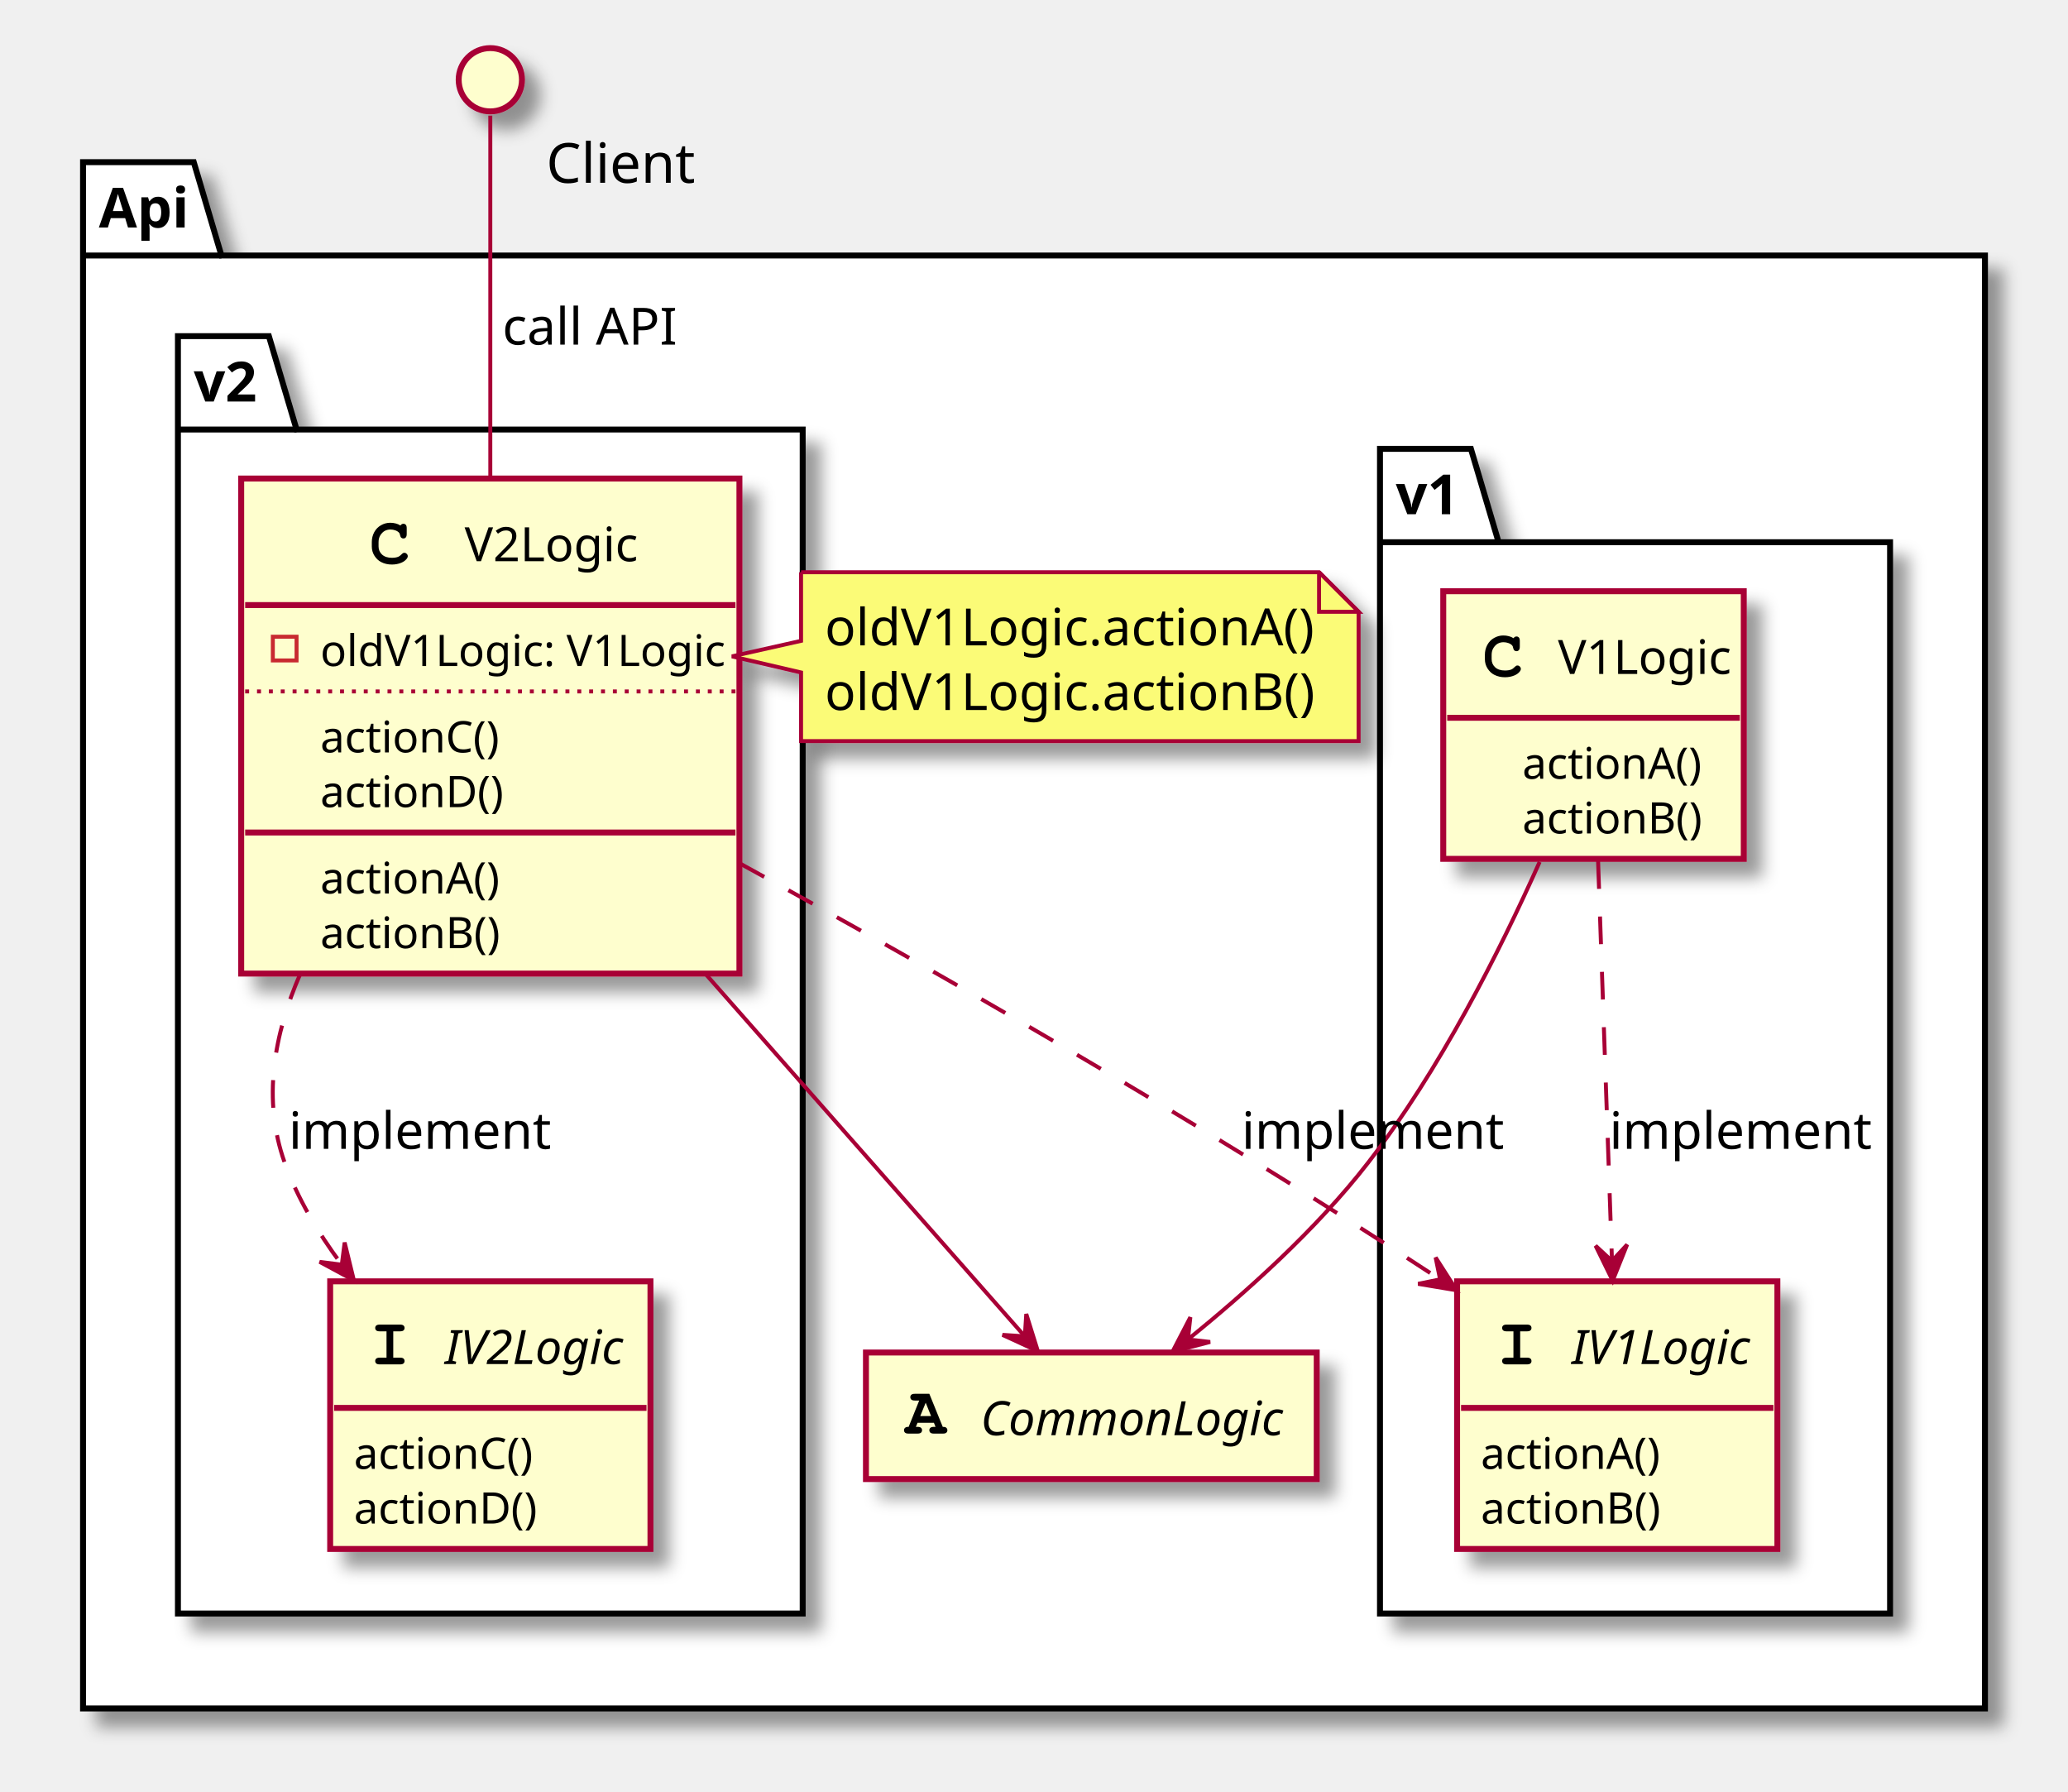
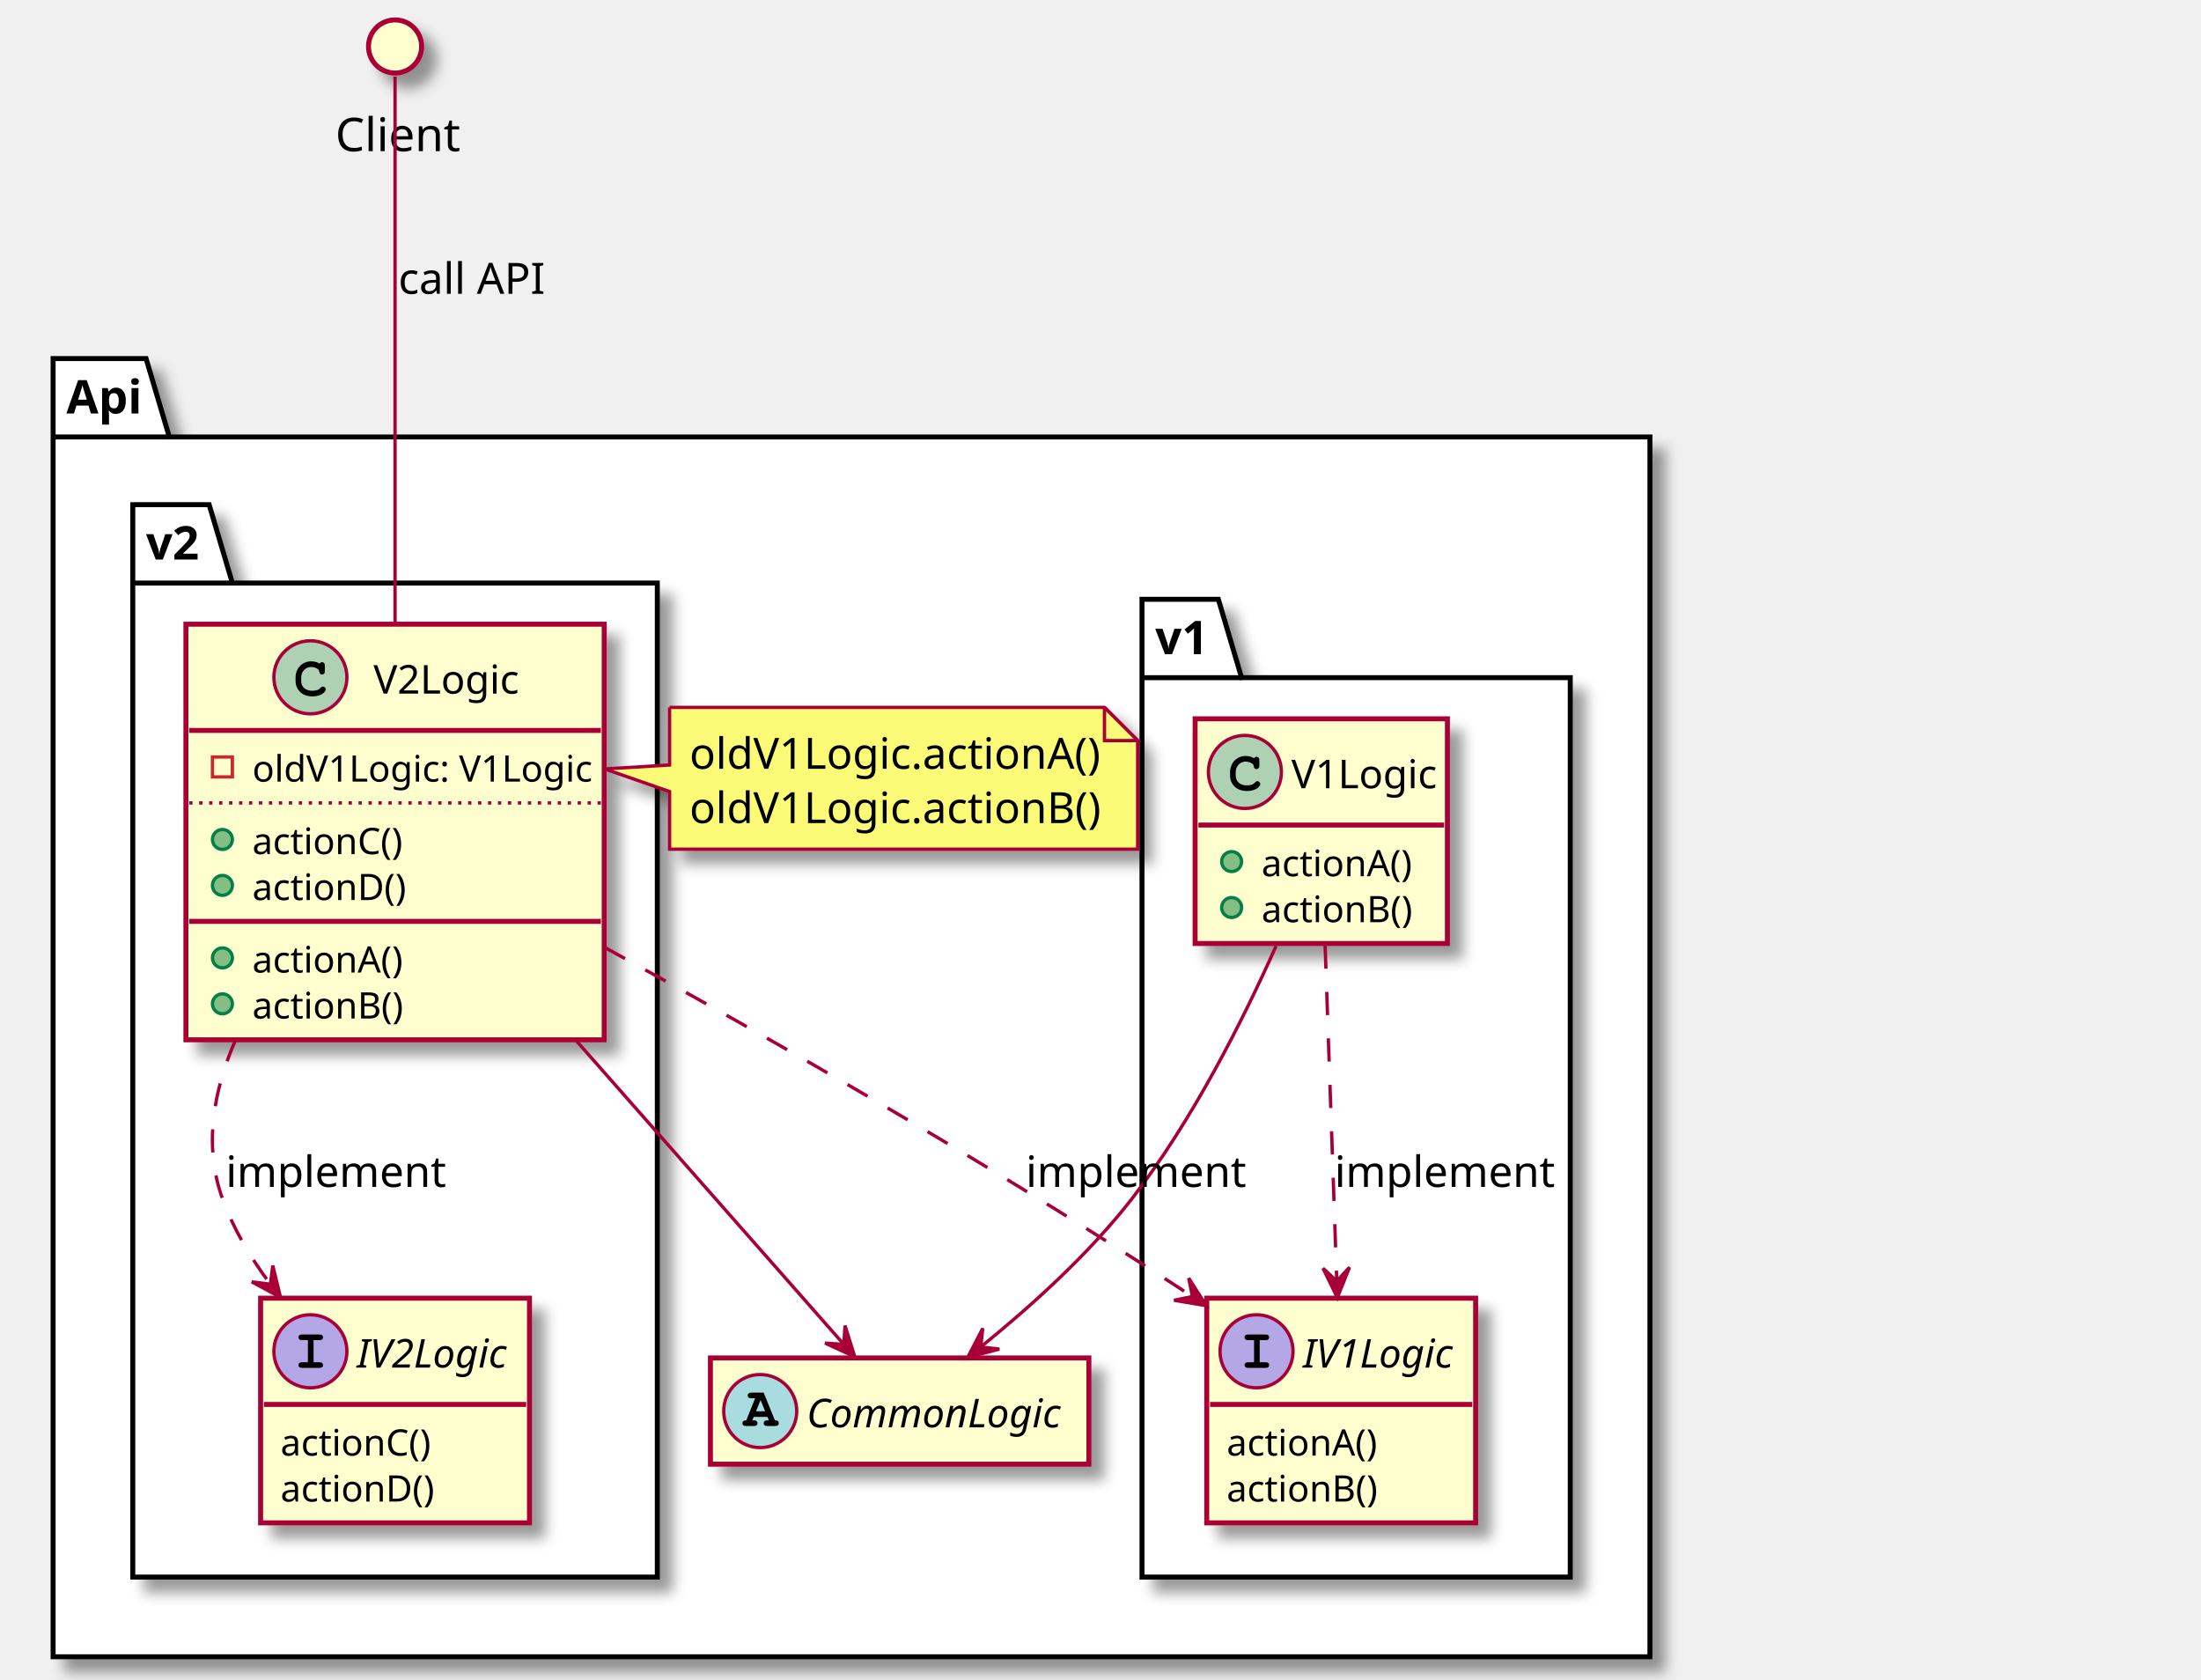
- <svg xmlns="http://www.w3.org/2000/svg" contentScriptType="application/ecmascript" contentStyleType="text/css" height="453" preserveAspectRatio="none" version="1.1" viewBox="0 0 523 453" width="523" zoomAndPan="magnify" id="svg152">
+ <svg xmlns="http://www.w3.org/2000/svg" contentScriptType="application/ecmascript" contentStyleType="text/css" height="506px" preserveAspectRatio="none" style="width:663px;height:506px;" version="1.1" viewBox="0 0 663 506" width="663px" zoomAndPan="magnify" id="svg152">
  <defs id="defs11">
-     <filter height="3" id="fnpv56r9r3p99" width="3" x="-1" y="-1">
+     <filter height="300%" id="flft4yc5dzizh" width="300%" x="-1" y="-1">
      <feGaussianBlur result="blurOut" stdDeviation="2.0" id="feGaussianBlur2" />
      <feColorMatrix in="blurOut" result="blurOut2" type="matrix" values="0 0 0 0 0 0 0 0 0 0 0 0 0 0 0 0 0 0 .4 0" id="feColorMatrix4" />
      <feOffset dx="4.0" dy="4.0" in="blurOut2" result="blurOut3" id="feOffset6" />
      <feBlend in="SourceGraphic" in2="blurOut3" mode="normal" id="feBlend8" />
    </filter>
  </defs>
-   <g id="g150" transform="translate(5,-31)">
-     <polygon fill="#ffffff" filter="url(#fnpv56r9r3p99)" points="16,499 16,108 44,108 51,131.609 497,131.609 497,499 " style="stroke:#000000;stroke-width:1.5" id="polygon13" transform="translate(0,-36)" />
-     <line style="stroke:#000000;stroke-width:1.5" x1="16" x2="51" y1="95.609" y2="95.609" id="line15" />
-     <text fill="#000000" font-family="sans-serif" font-size="14px" font-weight="bold" lengthAdjust="spacing" textLength="22" x="20" y="124.533" id="text17" transform="translate(0,-36)">Api</text>
-     <polygon fill="#ffffff" filter="url(#fnpv56r9r3p99)" points="473,204.109 473,475 344,475 344,180.5 367,180.5 374,204.109 " style="stroke:#000000;stroke-width:1.5" id="polygon19" transform="translate(0,-36)" />
-     <line style="stroke:#000000;stroke-width:1.5" x1="344" x2="374" y1="168.109" y2="168.109" id="line21" />
-     <text fill="#000000" font-family="sans-serif" font-size="14px" font-weight="bold" lengthAdjust="spacing" textLength="17" x="348" y="197.033" id="text23" transform="translate(0,-36)">v1</text>
-     <polygon fill="#ffffff" filter="url(#fnpv56r9r3p99)" points="198,175.609 198,475 40,475 40,152 63,152 70,175.609 " style="stroke:#000000;stroke-width:1.5" id="polygon25" transform="translate(0,-36)" />
-     <line style="stroke:#000000;stroke-width:1.5" x1="40" x2="70" y1="139.609" y2="139.609" id="line27" />
-     <text fill="#000000" font-family="sans-serif" font-size="14px" font-weight="bold" lengthAdjust="spacing" textLength="17" x="44" y="168.533" id="text29" transform="translate(0,-36)">v2</text>
-     <rect codeLine="9" fill="#fefece" filter="url(#fnpv56r9r3p99)" height="32" id="CommonLogic" style="stroke:#a80036;stroke-width:1.5" width="114" x="214" y="373" />
-     <ellipse cx="229" cy="389" fill="#a9dcdf" style="stroke:#a80036;stroke-width:1" id="ellipse32" r="11" />
-     <path d="m 231.188,390.766 h -4.141 l -0.422,1.031 h 0.422 q 0.609,0 0.875,0.234 0.266,0.234 0.266,0.625 0,0.375 -0.266,0.609 -0.266,0.234 -0.875,0.234 H 224.75 q -0.609,0 -0.859,-0.234 -0.266,-0.234 -0.266,-0.625 0,-0.375 0.281,-0.609 0.266,-0.25 0.891,-0.234 l 2.672,-6.656 h -1.109 q -0.609,0 -0.875,-0.234 -0.266,-0.234 -0.266,-0.625 0,-0.375 0.266,-0.609 0.266,-0.234 0.875,-0.234 h 3.672 l 3.391,8.359 q 0.594,0 0.781,0.141 0.391,0.266 0.391,0.719 0,0.375 -0.266,0.609 -0.25,0.234 -0.859,0.234 h -2.297 q -0.609,0 -0.875,-0.234 -0.266,-0.234 -0.266,-0.625 0,-0.375 0.266,-0.609 0.266,-0.234 0.875,-0.234 h 0.422 z m -0.719,-1.703 -1.359,-3.375 -1.375,3.375 z" fill="#000000" id="path34" />
-     <text fill="#000000" font-family="sans-serif" font-size="12px" font-style="italic" lengthAdjust="spacing" textLength="82" x="243" y="429.91" id="text36" transform="translate(0,-36)">CommonLogic</text>
-     <rect codeLine="12" fill="#fefece" filter="url(#fnpv56r9r3p99)" height="67.672" id="IV1Logic" style="stroke:#a80036;stroke-width:1.5" width="81" x="363.5" y="355" />
-     <ellipse cx="378.5" cy="371" fill="#b4a7e5" style="stroke:#a80036;stroke-width:1" id="ellipse39" r="11" />
-     <path d="m 379.453,367.641 v 6.656 h 1.719 q 0.609,0 0.875,0.234 0.266,0.234 0.266,0.625 0,0.375 -0.266,0.609 Q 381.781,376 381.172,376 h -5.141 q -0.609,0 -0.875,-0.234 -0.266,-0.234 -0.266,-0.625 0,-0.375 0.266,-0.609 0.266,-0.234 0.875,-0.234 h 1.719 v -6.656 h -1.719 q -0.609,0 -0.875,-0.234 -0.266,-0.234 -0.266,-0.625 0,-0.375 0.266,-0.609 0.266,-0.234 0.875,-0.234 h 5.141 q 0.609,0 0.875,0.234 0.266,0.234 0.266,0.609 0,0.391 -0.266,0.625 -0.266,0.234 -0.875,0.234 z" fill="#000000" id="path41" />
-     <text fill="#000000" font-family="sans-serif" font-size="12px" font-style="italic" lengthAdjust="spacing" textLength="49" x="392.5" y="411.91" id="text43" transform="translate(0,-36)">IV1Logic</text>
-     <line style="stroke:#a80036;stroke-width:1.5" x1="364.5" x2="443.5" y1="387" y2="387" id="line45" />
-     <text fill="#000000" font-family="sans-serif" font-size="11px" lengthAdjust="spacing" textLength="45" x="369.5" y="438.419" id="text47" transform="translate(0,-36)">actionA()</text>
-     <text fill="#000000" font-family="sans-serif" font-size="11px" lengthAdjust="spacing" textLength="44" x="369.5" y="452.255" id="text49" transform="translate(0,-36)">actionB()</text>
-     <rect codeLine="16" fill="#fefece" filter="url(#fnpv56r9r3p99)" height="67.672" id="V1Logic" style="stroke:#a80036;stroke-width:1.5" width="76" x="360" y="180.5" />
-     <ellipse cx="375" cy="196.5" fill="#add1b2" style="stroke:#a80036;stroke-width:1" id="ellipse52" r="11" />
-     <path d="m 377.766,192.375 q 0.156,-0.219 0.344,-0.328 0.188,-0.109 0.406,-0.109 0.375,0 0.609,0.266 0.234,0.25 0.234,0.859 v 1.453 q 0,0.609 -0.234,0.875 -0.234,0.266 -0.609,0.266 -0.344,0 -0.547,-0.203 -0.203,-0.188 -0.312,-0.703 -0.047,-0.359 -0.234,-0.547 -0.328,-0.375 -0.938,-0.594 -0.609,-0.219 -1.234,-0.219 -0.766,0 -1.406,0.328 -0.625,0.328 -1.125,1.078 -0.484,0.75 -0.484,1.781 v 1.094 q 0,1.234 0.891,2.062 0.891,0.812 2.484,0.812 0.938,0 1.594,-0.25 0.391,-0.156 0.812,-0.594 0.266,-0.266 0.406,-0.344 0.156,-0.078 0.359,-0.078 0.328,0 0.578,0.266 0.266,0.25 0.266,0.594 0,0.344 -0.344,0.75 -0.5,0.578 -1.297,0.906 -1.078,0.453 -2.375,0.453 -1.516,0 -2.719,-0.625 -0.984,-0.5 -1.672,-1.562 -0.688,-1.078 -0.688,-2.359 v -1.156 q 0,-1.328 0.609,-2.469 0.625,-1.156 1.719,-1.766 1.094,-0.625 2.328,-0.625 0.734,0 1.375,0.172 0.656,0.156 1.203,0.516 z" fill="#000000" id="path54" />
-     <text fill="#000000" font-family="sans-serif" font-size="12px" lengthAdjust="spacing" textLength="44" x="389" y="237.41" id="text56" transform="translate(0,-36)">V1Logic</text>
-     <line style="stroke:#a80036;stroke-width:1.5" x1="361" x2="435" y1="212.5" y2="212.5" id="line58" />
-     <ellipse cx="371" cy="223.5" fill="#84be84" style="stroke:#038048;stroke-width:1" id="ellipse60" r="3" />
-     <text fill="#000000" font-family="sans-serif" font-size="11px" lengthAdjust="spacing" textLength="45" x="380" y="263.919" id="text62" transform="translate(0,-36)">actionA()</text>
-     <ellipse cx="371" cy="237.336" fill="#84be84" style="stroke:#038048;stroke-width:1" id="ellipse64" r="3" />
-     <text fill="#000000" font-family="sans-serif" font-size="11px" lengthAdjust="spacing" textLength="44" x="380" y="277.755" id="text66" transform="translate(0,-36)">actionB()</text>
-     <rect codeLine="23" fill="#fefece" filter="url(#fnpv56r9r3p99)" height="67.672" id="IV2Logic" style="stroke:#a80036;stroke-width:1.5" width="81" x="78.5" y="355" />
-     <ellipse cx="93.5" cy="371" fill="#b4a7e5" style="stroke:#a80036;stroke-width:1" id="ellipse69" r="11" />
-     <path d="m 94.453,367.641 v 6.656 h 1.719 q 0.609,0 0.875,0.234 0.266,0.234 0.266,0.625 0,0.375 -0.266,0.609 Q 96.781,376 96.172,376 h -5.141 q -0.609,0 -0.875,-0.234 -0.266,-0.234 -0.266,-0.625 0,-0.375 0.266,-0.609 0.266,-0.234 0.875,-0.234 H 92.75 v -6.656 h -1.719 q -0.609,0 -0.875,-0.234 -0.266,-0.234 -0.266,-0.625 0,-0.375 0.266,-0.609 0.266,-0.234 0.875,-0.234 h 5.141 q 0.609,0 0.875,0.234 0.266,0.234 0.266,0.609 0,0.391 -0.266,0.625 -0.266,0.234 -0.875,0.234 z" fill="#000000" id="path71" />
-     <text fill="#000000" font-family="sans-serif" font-size="12px" font-style="italic" lengthAdjust="spacing" textLength="49" x="107.5" y="411.91" id="text73" transform="translate(0,-36)">IV2Logic</text>
-     <line style="stroke:#a80036;stroke-width:1.5" x1="79.5" x2="158.5" y1="387" y2="387" id="line75" />
-     <text fill="#000000" font-family="sans-serif" font-size="11px" lengthAdjust="spacing" textLength="44" x="84.5" y="438.419" id="text77" transform="translate(0,-36)">actionC()</text>
-     <text fill="#000000" font-family="sans-serif" font-size="11px" lengthAdjust="spacing" textLength="44" x="84.5" y="452.255" id="text79" transform="translate(0,-36)">actionD()</text>
-     <rect codeLine="27" fill="#fefece" filter="url(#fnpv56r9r3p99)" height="125.18" id="V2Logic" style="stroke:#a80036;stroke-width:1.5" width="126" x="56" y="152" />
-     <ellipse cx="93.5" cy="168" fill="#add1b2" style="stroke:#a80036;stroke-width:1" id="ellipse82" r="11" />
-     <path d="m 96.266,163.875 q 0.156,-0.219 0.344,-0.328 0.188,-0.109 0.406,-0.109 0.375,0 0.609,0.266 0.234,0.25 0.234,0.859 v 1.453 q 0,0.609 -0.234,0.875 -0.234,0.266 -0.609,0.266 -0.344,0 -0.547,-0.203 -0.203,-0.188 -0.312,-0.703 -0.047,-0.359 -0.234,-0.547 -0.328,-0.375 -0.938,-0.594 -0.609,-0.219 -1.234,-0.219 -0.766,0 -1.406,0.328 -0.625,0.328 -1.125,1.078 -0.484,0.75 -0.484,1.781 v 1.094 q 0,1.234 0.891,2.062 0.891,0.812 2.484,0.812 0.938,0 1.594,-0.25 0.391,-0.156 0.812,-0.594 0.266,-0.266 0.406,-0.344 0.156,-0.078 0.359,-0.078 0.328,0 0.578,0.266 0.266,0.25 0.266,0.594 0,0.344 -0.344,0.75 -0.5,0.578 -1.297,0.906 -1.078,0.453 -2.375,0.453 -1.516,0 -2.719,-0.625 -0.984,-0.5 -1.672,-1.562 -0.688,-1.078 -0.688,-2.359 v -1.156 q 0,-1.328 0.609,-2.469 0.625,-1.156 1.719,-1.766 1.094,-0.625 2.328,-0.625 0.734,0 1.375,0.172 0.656,0.156 1.203,0.516 z" fill="#000000" id="path84" />
-     <text fill="#000000" font-family="sans-serif" font-size="12px" lengthAdjust="spacing" textLength="44" x="112.5" y="208.91" id="text86" transform="translate(0,-36)">V2Logic</text>
-     <line style="stroke:#a80036;stroke-width:1.5" x1="57" x2="181" y1="184" y2="184" id="line88" />
-     <rect fill="none" height="6" style="stroke:#c82930;stroke-width:1" width="6" x="64" y="192" id="rect90" />
-     <text fill="#000000" font-family="sans-serif" font-size="11px" lengthAdjust="spacing" textLength="100" x="76" y="235.419" id="text92" transform="translate(0,-36)">oldV1Logic: V1Logic</text>
-     <line style="stroke:#a80036;stroke-width:1;stroke-dasharray:1, 2" x1="57" x2="181" y1="205.836" y2="205.836" id="line94" />
-     <ellipse cx="67" cy="216.836" fill="#84be84" style="stroke:#038048;stroke-width:1" id="ellipse96" r="3" />
-     <text fill="#000000" font-family="sans-serif" font-size="11px" lengthAdjust="spacing" textLength="44" x="76" y="257.255" id="text98" transform="translate(0,-36)">actionC()</text>
-     <ellipse cx="67" cy="230.672" fill="#84be84" style="stroke:#038048;stroke-width:1" id="ellipse100" r="3" />
-     <text fill="#000000" font-family="sans-serif" font-size="11px" lengthAdjust="spacing" textLength="44" x="76" y="271.091" id="text102" transform="translate(0,-36)">actionD()</text>
-     <line style="stroke:#a80036;stroke-width:1.5" x1="57" x2="181" y1="241.508" y2="241.508" id="line104" />
-     <ellipse cx="67" cy="252.508" fill="#84be84" style="stroke:#038048;stroke-width:1" id="ellipse106" r="3" />
-     <text fill="#000000" font-family="sans-serif" font-size="11px" lengthAdjust="spacing" textLength="45" x="76" y="292.927" id="text108" transform="translate(0,-36)">actionA()</text>
-     <ellipse cx="67" cy="266.344" fill="#84be84" style="stroke:#038048;stroke-width:1" id="ellipse110" r="3" />
-     <text fill="#000000" font-family="sans-serif" font-size="11px" lengthAdjust="spacing" textLength="44" x="76" y="306.763" id="text112" transform="translate(0,-36)">actionB()</text>
-     <circle cx="119" cy="51.165" fill="#fefece" filter="url(#fnpv56r9r3p99)" style="stroke:#a80036;stroke-width:1.5" id="ellipse114" r="8" />
-     <text fill="#000000" font-family="sans-serif" font-size="14px" lengthAdjust="spacing" textLength="36" x="101" y="45.533" id="text116" transform="translate(32.13784,31.69459)">Client</text>
-     <path d="m 197.592,175.692 v 17.352 l -17.489,3.926 17.489,4.074 v 17.352 h 141 v -32.703 l -10,-10 h -131" fill="#fbfb77" filter="url(#fnpv56r9r3p99)" style="stroke:#a80036;stroke-width:1" id="path118" />
-     <path d="m 328.592,175.692 v 10 h 10 l -10,-10" fill="#fbfb77" style="stroke:#a80036;stroke-width:1" id="path120" />
-     <text fill="#000000" font-family="sans-serif" font-size="13px" lengthAdjust="spacing" textLength="120" x="519.5" y="242.495" id="text122" transform="translate(-315.9081,-48.30811)">oldV1Logic.actionA()</text>
-     <text fill="#000000" font-family="sans-serif" font-size="13px" lengthAdjust="spacing" textLength="120" x="519.5" y="258.847" id="text124" transform="translate(-315.9081,-48.30811)">oldV1Logic.actionB()</text>
-     <path codeLine="39" d="M 384.38,248.94 C 374.26,271.62 359.11,301.62 341,325 c -13.09,16.9 -31.06,32.96 -45.51,44.64" fill="none" id="V1Logic-to-CommonLogic" style="stroke:#a80036;stroke-width:1" />
-     <polygon fill="#a80036" points="301.038,406.325 295.416,405.698 296.043,400.076 291.51,408.82 " style="stroke:#a80036;stroke-width:1" id="polygon127" transform="translate(0,-36)" />
-     <path codeLine="40" d="m 399.16,248.76 c 1,28.88 2.46,70.69 3.51,100.95" fill="none" id="V1Logic-to-IV1Logic" style="stroke:#a80036;stroke-width:1;stroke-dasharray:7, 7" />
-     <polygon fill="#a80036" points="406.513,381.698 402.664,385.843 398.519,381.995 402.85,390.84 " style="stroke:#a80036;stroke-width:1" id="polygon130" transform="translate(0,-36)" />
-     <text fill="#000000" font-family="sans-serif" font-size="13px" lengthAdjust="spacing" textLength="60" x="402" y="357.495" id="text132" transform="translate(0,-36)">implement</text>
-     <path codeLine="41" d="m 173.45,277.29 c 28.38,32.22 61.15,69.4 80.56,91.43" fill="none" id="V2Logic-to-CommonLogic" style="stroke:#a80036;stroke-width:1" />
-     <polygon fill="#a80036" points="254.546,399.258 254.18,404.903 248.535,404.538 257.48,408.66 " style="stroke:#a80036;stroke-width:1" id="polygon135" transform="translate(0,-36)" />
-     <path codeLine="42" d="M 70.99,277.14 C 64.25,292.52 61.31,309.16 67,325 c 3.24,9.01 8.38,17.65 14.21,25.48" fill="none" id="V2Logic-to-IV2Logic" style="stroke:#a80036;stroke-width:1;stroke-dasharray:7, 7" />
-     <polygon fill="#a80036" points="82.163,381.182 81.443,386.793 75.832,386.073 84.5,390.75 " style="stroke:#a80036;stroke-width:1" id="polygon138" transform="translate(0,-36)" />
-     <text fill="#000000" font-family="sans-serif" font-size="13px" lengthAdjust="spacing" textLength="60" x="68" y="357.495" id="text140" transform="translate(0,-36)">implement</text>
-     <path codeLine="43" d="m 182.14,249.35 c 48.2,26.47 115.92,65 176.85,105.03" fill="none" id="V2Logic-to-IV1Logic" style="stroke:#a80036;stroke-width:1;stroke-dasharray:7, 7" />
-     <polygon fill="#a80036" points="358.067,384.96 359.199,390.503 353.656,391.634 363.37,393.26 " style="stroke:#a80036;stroke-width:1" id="polygon143" transform="translate(0,-36)" />
-     <text fill="#000000" font-family="sans-serif" font-size="13px" lengthAdjust="spacing" textLength="60" x="309" y="357.495" id="text145" transform="translate(0,-36)">implement</text>
-     <path codeLine="45" d="M 119,60.235 V 151.91" fill="none" id="Client-V2Logic" style="stroke:#a80036;stroke-width:1" />
-     <text fill="#000000" font-family="sans-serif" font-size="13px" lengthAdjust="spacing" textLength="45" x="120" y="88.495" id="text148" transform="translate(2.051351,29.64324)">call API</text>
+   <g id="g150">
+     <polygon fill="#FFFFFF" filter="url(#flft4yc5dzizh)" points="16,108,44,108,51,131.609,497,131.609,497,499,16,499,16,108" style="stroke:#000000;stroke-width:1.5;" id="polygon13" />
+     <line style="stroke:#000000;stroke-width:1.5;" x1="16" x2="51" y1="131.609" y2="131.609" id="line15" />
+     <text fill="#000000" font-family="sans-serif" font-size="14" font-weight="bold" lengthAdjust="spacing" textLength="22" x="20" y="124.533" id="text17">Api</text>
+     <polygon fill="#FFFFFF" filter="url(#flft4yc5dzizh)" points="344,180.5,367,180.5,374,204.109,473,204.109,473,475,344,475,344,180.5" style="stroke:#000000;stroke-width:1.5;" id="polygon19" />
+     <line style="stroke:#000000;stroke-width:1.5;" x1="344" x2="374" y1="204.109" y2="204.109" id="line21" />
+     <text fill="#000000" font-family="sans-serif" font-size="14" font-weight="bold" lengthAdjust="spacing" textLength="17" x="348" y="197.033" id="text23">v1</text>
+     <polygon fill="#FFFFFF" filter="url(#flft4yc5dzizh)" points="40,152,63,152,70,175.609,198,175.609,198,475,40,475,40,152" style="stroke:#000000;stroke-width:1.5;" id="polygon25" />
+     <line style="stroke:#000000;stroke-width:1.5;" x1="40" x2="70" y1="175.609" y2="175.609" id="line27" />
+     <text fill="#000000" font-family="sans-serif" font-size="14" font-weight="bold" lengthAdjust="spacing" textLength="17" x="44" y="168.533" id="text29">v2</text>
+     <rect codeLine="9" fill="#FEFECE" filter="url(#flft4yc5dzizh)" height="32" id="CommonLogic" style="stroke:#A80036;stroke-width:1.5;" width="114" x="214" y="409" />
+     <ellipse cx="229" cy="425" fill="#A9DCDF" rx="11" ry="11" style="stroke:#A80036;stroke-width:1.0;" id="ellipse32" />
+     <path d="M231.188,426.766 L227.047,426.766 L226.625,427.797 L227.047,427.797 Q227.656,427.797 227.922,428.031 Q228.188,428.266 228.188,428.656 Q228.188,429.031 227.922,429.266 Q227.656,429.5 227.047,429.5 L224.75,429.5 Q224.141,429.5 223.891,429.266 Q223.625,429.031 223.625,428.641 Q223.625,428.266 223.906,428.031 Q224.172,427.781 224.797,427.797 L227.469,421.141 L226.359,421.141 Q225.75,421.141 225.484,420.906 Q225.219,420.672 225.219,420.281 Q225.219,419.906 225.484,419.672 Q225.75,419.438 226.359,419.438 L230.031,419.438 L233.422,427.797 Q234.016,427.797 234.203,427.938 Q234.594,428.203 234.594,428.656 Q234.594,429.031 234.328,429.266 Q234.078,429.5 233.469,429.5 L231.172,429.5 Q230.562,429.5 230.297,429.266 Q230.031,429.031 230.031,428.641 Q230.031,428.266 230.297,428.031 Q230.562,427.797 231.172,427.797 L231.594,427.797 L231.188,426.766 Z M230.469,425.062 L229.109,421.688 L227.734,425.062 L230.469,425.062 Z " fill="#000000" id="path34" />
+     <text fill="#000000" font-family="sans-serif" font-size="12" font-style="italic" lengthAdjust="spacing" textLength="82" x="243" y="429.91" id="text36">CommonLogic</text>
+     <rect codeLine="12" fill="#FEFECE" filter="url(#flft4yc5dzizh)" height="67.672" id="IV1Logic" style="stroke:#A80036;stroke-width:1.5;" width="81" x="363.5" y="391" />
+     <ellipse cx="378.5" cy="407" fill="#B4A7E5" rx="11" ry="11" style="stroke:#A80036;stroke-width:1.0;" id="ellipse39" />
+     <path d="M379.453,403.641 L379.453,410.297 L381.172,410.297 Q381.781,410.297 382.047,410.531 Q382.312,410.766 382.312,411.156 Q382.312,411.531 382.047,411.766 Q381.781,412 381.172,412 L376.031,412 Q375.422,412 375.156,411.766 Q374.891,411.531 374.891,411.141 Q374.891,410.766 375.156,410.531 Q375.422,410.297 376.031,410.297 L377.75,410.297 L377.75,403.641 L376.031,403.641 Q375.422,403.641 375.156,403.406 Q374.891,403.172 374.891,402.781 Q374.891,402.406 375.156,402.172 Q375.422,401.938 376.031,401.938 L381.172,401.938 Q381.781,401.938 382.047,402.172 Q382.312,402.406 382.312,402.781 Q382.312,403.172 382.047,403.406 Q381.781,403.641 381.172,403.641 L379.453,403.641 Z " fill="#000000" id="path41" />
+     <text fill="#000000" font-family="sans-serif" font-size="12" font-style="italic" lengthAdjust="spacing" textLength="49" x="392.5" y="411.91" id="text43">IV1Logic</text>
+     <line style="stroke:#A80036;stroke-width:1.5;" x1="364.5" x2="443.5" y1="423" y2="423" id="line45" />
+     <text fill="#000000" font-family="sans-serif" font-size="11" lengthAdjust="spacing" textLength="45" x="369.5" y="438.419" id="text47">actionA()</text>
+     <text fill="#000000" font-family="sans-serif" font-size="11" lengthAdjust="spacing" textLength="44" x="369.5" y="452.255" id="text49">actionB()</text>
+     <rect codeLine="16" fill="#FEFECE" filter="url(#flft4yc5dzizh)" height="67.672" id="V1Logic" style="stroke:#A80036;stroke-width:1.5;" width="76" x="360" y="216.5" />
+     <ellipse cx="375" cy="232.5" fill="#ADD1B2" rx="11" ry="11" style="stroke:#A80036;stroke-width:1.0;" id="ellipse52" />
+     <path d="M377.766,228.375 Q377.922,228.156 378.109,228.047 Q378.297,227.938 378.516,227.938 Q378.891,227.938 379.125,228.203 Q379.359,228.453 379.359,229.062 L379.359,230.516 Q379.359,231.125 379.125,231.391 Q378.891,231.656 378.516,231.656 Q378.172,231.656 377.969,231.453 Q377.766,231.266 377.656,230.75 Q377.609,230.391 377.422,230.203 Q377.094,229.828 376.484,229.609 Q375.875,229.391 375.25,229.391 Q374.484,229.391 373.844,229.719 Q373.219,230.047 372.719,230.797 Q372.234,231.547 372.234,232.578 L372.234,233.672 Q372.234,234.906 373.125,235.734 Q374.016,236.547 375.609,236.547 Q376.547,236.547 377.203,236.297 Q377.594,236.141 378.016,235.703 Q378.281,235.438 378.422,235.359 Q378.578,235.281 378.781,235.281 Q379.109,235.281 379.359,235.547 Q379.625,235.797 379.625,236.141 Q379.625,236.484 379.281,236.891 Q378.781,237.469 377.984,237.797 Q376.906,238.25 375.609,238.25 Q374.094,238.25 372.891,237.625 Q371.906,237.125 371.219,236.062 Q370.531,234.984 370.531,233.703 L370.531,232.547 Q370.531,231.219 371.141,230.078 Q371.766,228.922 372.859,228.312 Q373.953,227.688 375.188,227.688 Q375.922,227.688 376.562,227.859 Q377.219,228.016 377.766,228.375 Z " fill="#000000" id="path54" />
+     <text fill="#000000" font-family="sans-serif" font-size="12" lengthAdjust="spacing" textLength="44" x="389" y="237.41" id="text56">V1Logic</text>
+     <line style="stroke:#A80036;stroke-width:1.5;" x1="361" x2="435" y1="248.5" y2="248.5" id="line58" />
+     <ellipse cx="371" cy="259.5" fill="#84BE84" rx="3" ry="3" style="stroke:#038048;stroke-width:1.0;" id="ellipse60" />
+     <text fill="#000000" font-family="sans-serif" font-size="11" lengthAdjust="spacing" textLength="45" x="380" y="263.919" id="text62">actionA()</text>
+     <ellipse cx="371" cy="273.336" fill="#84BE84" rx="3" ry="3" style="stroke:#038048;stroke-width:1.0;" id="ellipse64" />
+     <text fill="#000000" font-family="sans-serif" font-size="11" lengthAdjust="spacing" textLength="44" x="380" y="277.755" id="text66">actionB()</text>
+     <rect codeLine="23" fill="#FEFECE" filter="url(#flft4yc5dzizh)" height="67.672" id="IV2Logic" style="stroke:#A80036;stroke-width:1.5;" width="81" x="78.5" y="391" />
+     <ellipse cx="93.5" cy="407" fill="#B4A7E5" rx="11" ry="11" style="stroke:#A80036;stroke-width:1.0;" id="ellipse69" />
+     <path d="M94.453,403.641 L94.453,410.297 L96.172,410.297 Q96.781,410.297 97.047,410.531 Q97.312,410.766 97.312,411.156 Q97.312,411.531 97.047,411.766 Q96.781,412 96.172,412 L91.031,412 Q90.422,412 90.156,411.766 Q89.891,411.531 89.891,411.141 Q89.891,410.766 90.156,410.531 Q90.422,410.297 91.031,410.297 L92.75,410.297 L92.75,403.641 L91.031,403.641 Q90.422,403.641 90.156,403.406 Q89.891,403.172 89.891,402.781 Q89.891,402.406 90.156,402.172 Q90.422,401.938 91.031,401.938 L96.172,401.938 Q96.781,401.938 97.047,402.172 Q97.312,402.406 97.312,402.781 Q97.312,403.172 97.047,403.406 Q96.781,403.641 96.172,403.641 L94.453,403.641 Z " fill="#000000" id="path71" />
+     <text fill="#000000" font-family="sans-serif" font-size="12" font-style="italic" lengthAdjust="spacing" textLength="49" x="107.5" y="411.91" id="text73">IV2Logic</text>
+     <line style="stroke:#A80036;stroke-width:1.5;" x1="79.5" x2="158.5" y1="423" y2="423" id="line75" />
+     <text fill="#000000" font-family="sans-serif" font-size="11" lengthAdjust="spacing" textLength="44" x="84.5" y="438.419" id="text77">actionC()</text>
+     <text fill="#000000" font-family="sans-serif" font-size="11" lengthAdjust="spacing" textLength="44" x="84.5" y="452.255" id="text79">actionD()</text>
+     <rect codeLine="27" fill="#FEFECE" filter="url(#flft4yc5dzizh)" height="125.18" id="V2Logic" style="stroke:#A80036;stroke-width:1.5;" width="126" x="56" y="188" />
+     <ellipse cx="93.5" cy="204" fill="#ADD1B2" rx="11" ry="11" style="stroke:#A80036;stroke-width:1.0;" id="ellipse82" />
+     <path d="M96.266,199.875 Q96.422,199.656 96.609,199.547 Q96.797,199.438 97.016,199.438 Q97.391,199.438 97.625,199.703 Q97.859,199.953 97.859,200.562 L97.859,202.016 Q97.859,202.625 97.625,202.891 Q97.391,203.156 97.016,203.156 Q96.672,203.156 96.469,202.953 Q96.266,202.766 96.156,202.25 Q96.109,201.891 95.922,201.703 Q95.594,201.328 94.984,201.109 Q94.375,200.891 93.75,200.891 Q92.984,200.891 92.344,201.219 Q91.719,201.547 91.219,202.297 Q90.734,203.047 90.734,204.078 L90.734,205.172 Q90.734,206.406 91.625,207.234 Q92.516,208.047 94.109,208.047 Q95.047,208.047 95.703,207.797 Q96.094,207.641 96.516,207.203 Q96.781,206.938 96.922,206.859 Q97.078,206.781 97.281,206.781 Q97.609,206.781 97.859,207.047 Q98.125,207.297 98.125,207.641 Q98.125,207.984 97.781,208.391 Q97.281,208.969 96.484,209.297 Q95.406,209.75 94.109,209.75 Q92.594,209.75 91.391,209.125 Q90.406,208.625 89.719,207.562 Q89.031,206.484 89.031,205.203 L89.031,204.047 Q89.031,202.719 89.641,201.578 Q90.266,200.422 91.359,199.812 Q92.453,199.188 93.688,199.188 Q94.422,199.188 95.062,199.359 Q95.719,199.516 96.266,199.875 Z " fill="#000000" id="path84" />
+     <text fill="#000000" font-family="sans-serif" font-size="12" lengthAdjust="spacing" textLength="44" x="112.5" y="208.91" id="text86">V2Logic</text>
+     <line style="stroke:#A80036;stroke-width:1.5;" x1="57" x2="181" y1="220" y2="220" id="line88" />
+     <rect fill="none" height="6" style="stroke:#C82930;stroke-width:1.0;" width="6" x="64" y="228" id="rect90" />
+     <text fill="#000000" font-family="sans-serif" font-size="11" lengthAdjust="spacing" textLength="100" x="76" y="235.419" id="text92">oldV1Logic: V1Logic</text>
+     <line style="stroke:#A80036;stroke-width:1.0;stroke-dasharray:1.0,2.0;" x1="57" x2="181" y1="241.836" y2="241.836" id="line94" />
+     <ellipse cx="67" cy="252.836" fill="#84BE84" rx="3" ry="3" style="stroke:#038048;stroke-width:1.0;" id="ellipse96" />
+     <text fill="#000000" font-family="sans-serif" font-size="11" lengthAdjust="spacing" textLength="44" x="76" y="257.255" id="text98">actionC()</text>
+     <ellipse cx="67" cy="266.672" fill="#84BE84" rx="3" ry="3" style="stroke:#038048;stroke-width:1.0;" id="ellipse100" />
+     <text fill="#000000" font-family="sans-serif" font-size="11" lengthAdjust="spacing" textLength="44" x="76" y="271.091" id="text102">actionD()</text>
+     <line style="stroke:#A80036;stroke-width:1.5;" x1="57" x2="181" y1="277.508" y2="277.508" id="line104" />
+     <ellipse cx="67" cy="288.508" fill="#84BE84" rx="3" ry="3" style="stroke:#038048;stroke-width:1.0;" id="ellipse106" />
+     <text fill="#000000" font-family="sans-serif" font-size="11" lengthAdjust="spacing" textLength="45" x="76" y="292.927" id="text108">actionA()</text>
+     <ellipse cx="67" cy="302.344" fill="#84BE84" rx="3" ry="3" style="stroke:#038048;stroke-width:1.0;" id="ellipse110" />
+     <text fill="#000000" font-family="sans-serif" font-size="11" lengthAdjust="spacing" textLength="44" x="76" y="306.763" id="text112">actionB()</text>
+     <ellipse cx="119" cy="14" fill="#FEFECE" filter="url(#flft4yc5dzizh)" rx="8" ry="8" style="stroke:#A80036;stroke-width:1.5;" id="ellipse114" />
+     <text fill="#000000" font-family="sans-serif" font-size="14" lengthAdjust="spacing" textLength="36" x="101" y="45.533" id="text116">Client</text>
+     <path d="m 201.695,213.059 v 17.352 l -19.541,1.191 19.541,6.809 v 17.352 h 141 v -32.703 l -10,-10 h -131" fill="#fbfb77" filter="url(#flft4yc5dzizh)" style="stroke:#a80036;stroke-width:1" id="path118" />
+     <path d="m 332.695,213.059 v 10 h 10 l -10,-10" fill="#fbfb77" style="stroke:#a80036;stroke-width:1" id="path120" />
+     <text fill="#000000" font-family="sans-serif" font-size="13" lengthAdjust="spacing" textLength="120" x="519.5" y="242.495" id="text122" transform="translate(-311.8054,-10.94054)">oldV1Logic.actionA()</text>
+     <text fill="#000000" font-family="sans-serif" font-size="13px" lengthAdjust="spacing" textLength="120" x="519.5" y="258.847" id="text124" transform="translate(-311.8054,-10.94054)">oldV1Logic.actionB()</text>
+     <path codeLine="41" d="M384.38,284.94 C374.26,307.62 359.11,337.62 341,361 C327.91,377.9 309.94,393.96 295.49,405.64 " fill="none" id="V1Logic-to-CommonLogic" style="stroke:#A80036;stroke-width:1.0;" />
+     <polygon fill="#A80036" points="291.51,408.82,301.038,406.325,295.416,405.698,296.043,400.076,291.51,408.82" style="stroke:#A80036;stroke-width:1.0;" id="polygon127" />
+     <path codeLine="42" d="M399.16,284.76 C400.16,313.64 401.62,355.45 402.67,385.71 " fill="none" id="V1Logic-to-IV1Logic" style="stroke:#A80036;stroke-width:1.0;stroke-dasharray:7.0,7.0;" />
+     <polygon fill="#A80036" points="402.85,390.84,406.513,381.698,402.664,385.843,398.519,381.995,402.85,390.84" style="stroke:#A80036;stroke-width:1.0;" id="polygon130" />
+     <text fill="#000000" font-family="sans-serif" font-size="13" lengthAdjust="spacing" textLength="60" x="402" y="357.495" id="text132">implement</text>
+     <path codeLine="43" d="M173.45,313.29 C201.83,345.51 234.6,382.69 254.01,404.72 " fill="none" id="V2Logic-to-CommonLogic" style="stroke:#A80036;stroke-width:1.0;" />
+     <polygon fill="#A80036" points="257.48,408.66,254.546,399.258,254.18,404.903,248.535,404.538,257.48,408.66" style="stroke:#A80036;stroke-width:1.0;" id="polygon135" />
+     <path codeLine="44" d="M70.99,313.14 C64.25,328.52 61.31,345.16 67,361 C70.24,370.01 75.38,378.65 81.21,386.48 " fill="none" id="V2Logic-to-IV2Logic" style="stroke:#A80036;stroke-width:1.0;stroke-dasharray:7.0,7.0;" />
+     <polygon fill="#A80036" points="84.5,390.75,82.163,381.182,81.443,386.793,75.832,386.073,84.5,390.75" style="stroke:#A80036;stroke-width:1.0;" id="polygon138" />
+     <text fill="#000000" font-family="sans-serif" font-size="13" lengthAdjust="spacing" textLength="60" x="68" y="357.495" id="text140">implement</text>
+     <path codeLine="45" d="M182.14,285.35 C230.34,311.82 298.06,350.35 358.99,390.38 " fill="none" id="V2Logic-to-IV1Logic" style="stroke:#A80036;stroke-width:1.0;stroke-dasharray:7.0,7.0;" />
+     <polygon fill="#A80036" points="363.37,393.26,358.067,384.96,359.199,390.503,353.656,391.634,363.37,393.26" style="stroke:#A80036;stroke-width:1.0;" id="polygon143" />
+     <text fill="#000000" font-family="sans-serif" font-size="13" lengthAdjust="spacing" textLength="60" x="309" y="357.495" id="text145">implement</text>
+     <path codeLine="47" d="M119,23.07 C119,48.72 119,130.08 119,187.91 " fill="none" id="Client-V2Logic" style="stroke:#A80036;stroke-width:1.0;" />
+     <text fill="#000000" font-family="sans-serif" font-size="13" lengthAdjust="spacing" textLength="45" x="120" y="88.495" id="text148">call API</text>
  </g>
</svg>
